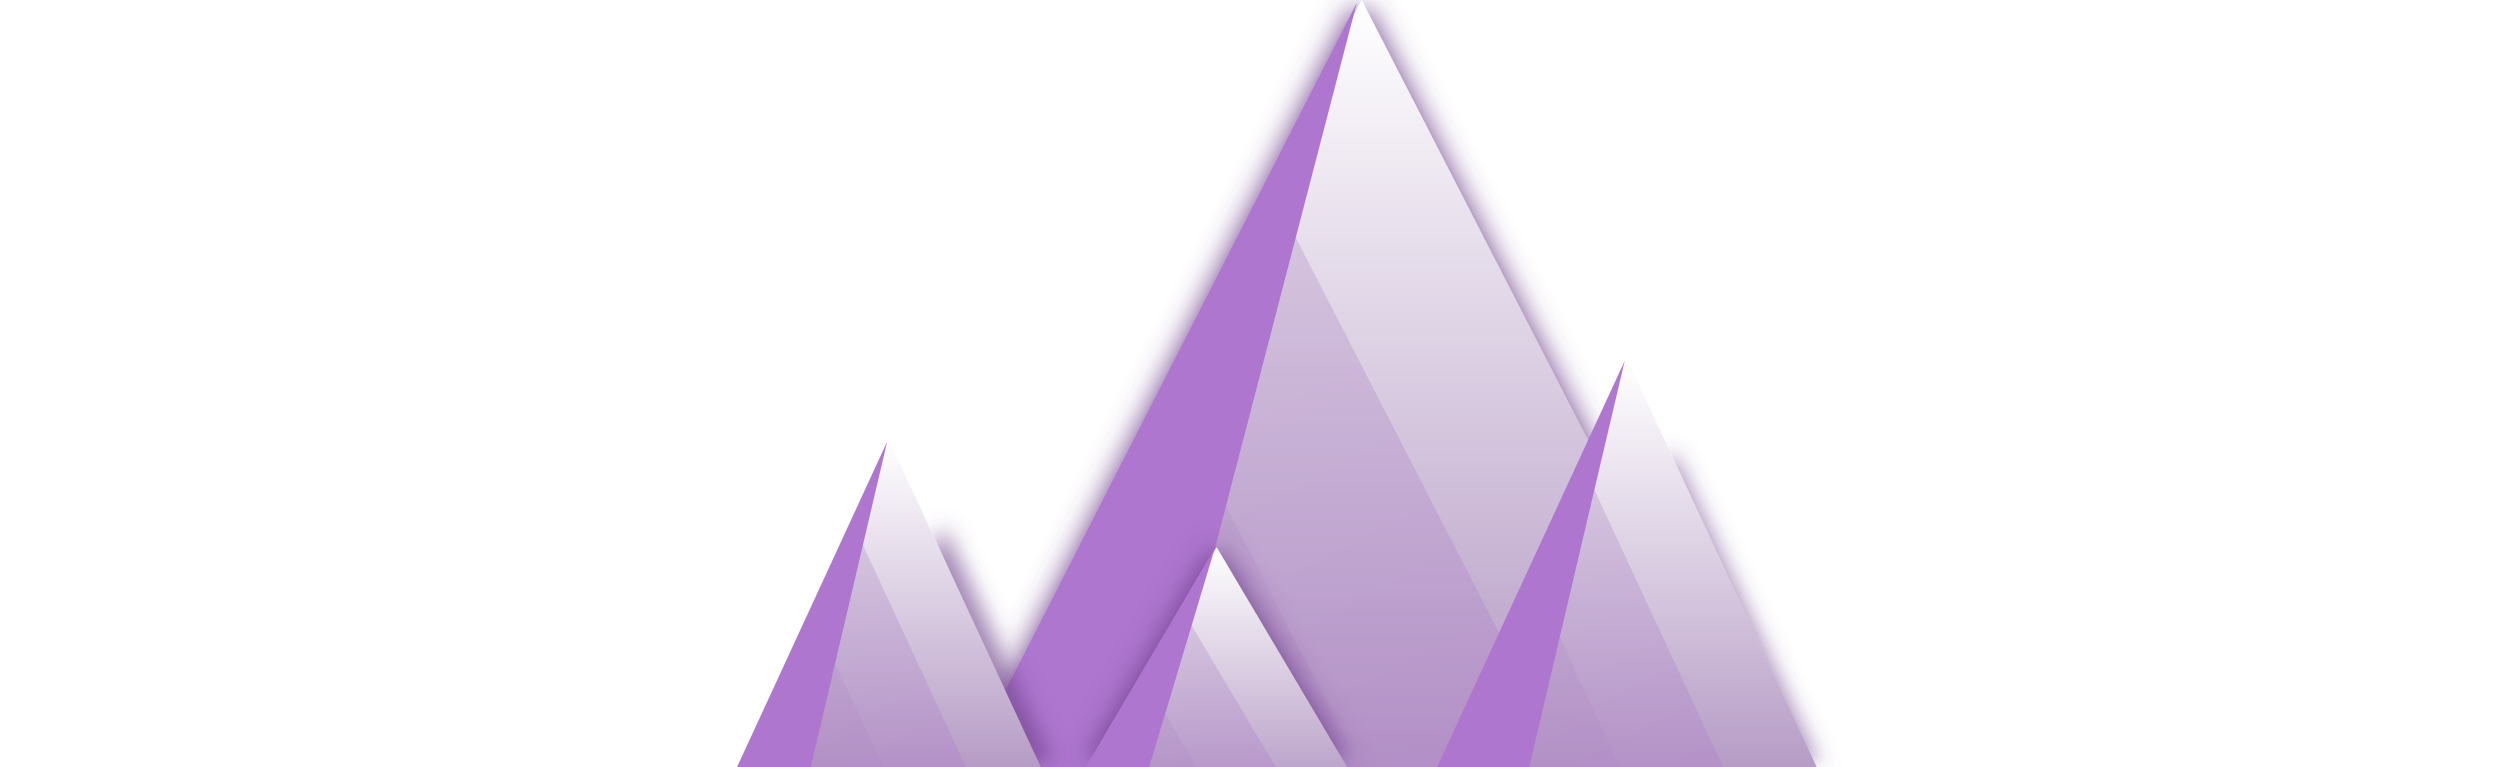
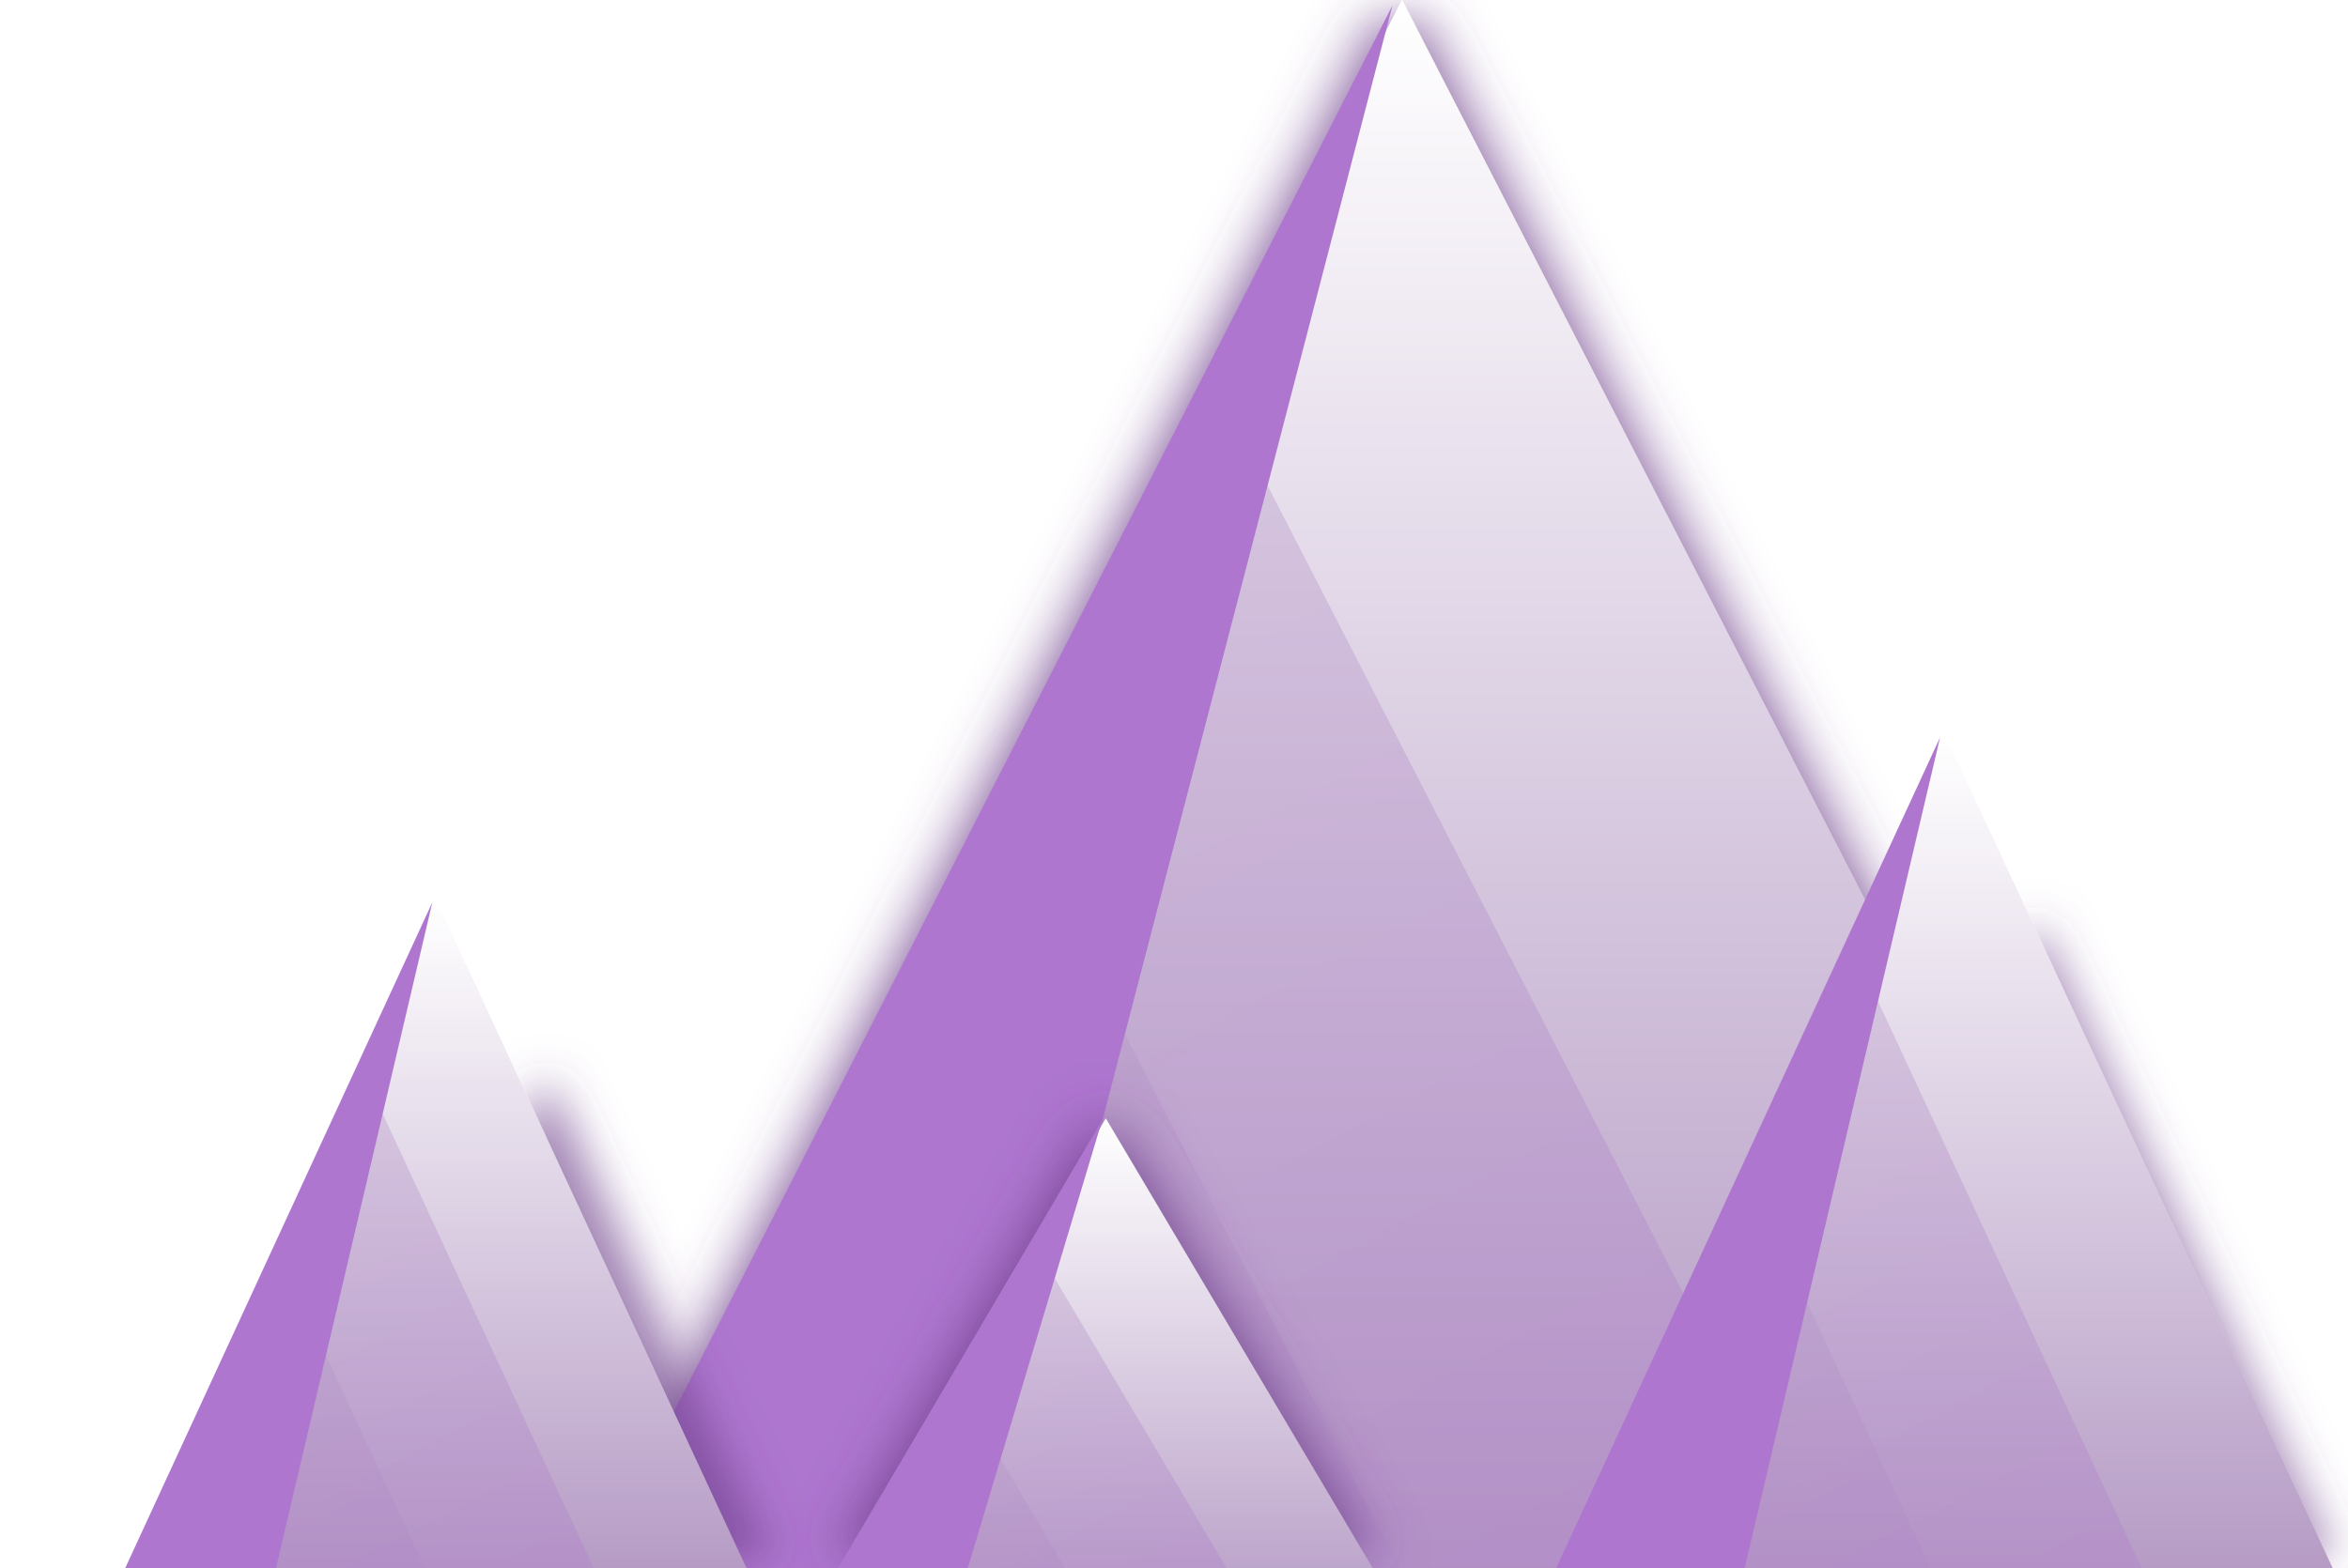
- <svg xmlns="http://www.w3.org/2000/svg" xmlns:xlink="http://www.w3.org/1999/xlink" id="Montanha" width="978" height="300" viewBox="0 0 978 653">
+ <svg xmlns="http://www.w3.org/2000/svg" xmlns:xlink="http://www.w3.org/1999/xlink" id="Montanha" width="100%" height="100%" viewBox="0 0 978 653">
  <defs>
    <style>
      .cls-1 {
        filter: url(#filter);
      }

      .cls-11, .cls-12, .cls-13, .cls-14, .cls-15, .cls-16, .cls-2, .cls-3, .cls-4, .cls-5, .cls-7, .cls-8, .cls-9 {
        fill-rule: evenodd;
      }

      .cls-2 {
        fill: url(#linear-gradient);
      }

      .cls-12, .cls-13, .cls-15, .cls-16, .cls-3, .cls-4, .cls-8, .cls-9 {
        opacity: 0.37;
      }

      .cls-3 {
        fill: url(#linear-gradient-2);
      }

      .cls-4 {
        fill: url(#linear-gradient-3);
      }

      .cls-5 {
        fill: #ae76cf;
      }

      .cls-6 {
        filter: url(#filter-2);
      }

      .cls-7 {
        fill: url(#linear-gradient-4);
      }

      .cls-8 {
        fill: url(#linear-gradient-5);
      }

      .cls-9 {
        fill: url(#linear-gradient-6);
      }

      .cls-10 {
        filter: url(#filter-3);
      }

      .cls-11 {
        fill: url(#linear-gradient-7);
      }

      .cls-12 {
        fill: url(#linear-gradient-8);
      }

      .cls-13 {
        fill: url(#linear-gradient-9);
      }

      .cls-14 {
        fill: url(#linear-gradient-10);
      }

      .cls-15 {
        fill: url(#linear-gradient-11);
      }

      .cls-16 {
        fill: url(#linear-gradient-12);
      }
    </style>
    <filter id="filter" filterUnits="userSpaceOnUse">
      <feOffset result="offset" in="SourceAlpha" />
      <feGaussianBlur result="blur" stdDeviation="12.329" />
      <feFlood result="flood" flood-color="#6d3c8a" />
      <feComposite result="composite" operator="in" in2="blur" />
      <feBlend result="blend" in="SourceGraphic" />
    </filter>
    <linearGradient id="linear-gradient" x1="1431" y1="1084.13" x2="1431" y2="427" gradientUnits="userSpaceOnUse">
      <stop offset="0" stop-color="#b398c3" />
      <stop offset="1" stop-color="#fff" />
    </linearGradient>
    <linearGradient id="linear-gradient-2" x1="1198.301" y1="625.469" x2="1547.699" y2="1282.59" gradientUnits="userSpaceOnUse">
      <stop offset="0" stop-color="#b398c3" />
      <stop offset="1" stop-color="#ae76cf" />
    </linearGradient>
    <linearGradient id="linear-gradient-3" x1="1137.3" y1="850.875" x2="1486.7" y2="1508" xlink:href="#linear-gradient-2" />
    <filter id="filter-2" filterUnits="userSpaceOnUse">
      <feOffset result="offset" dx="38.138" dy="78.195" in="SourceAlpha" />
      <feGaussianBlur result="blur" stdDeviation="9.592" />
      <feFlood result="flood" flood-color="#6d3c8a" flood-opacity="0.65" />
      <feComposite result="composite" operator="in" in2="blur" />
      <feBlend result="blend" in="SourceGraphic" />
    </filter>
    <linearGradient id="linear-gradient-4" x1="1657.065" y1="1094.09" x2="1657.065" y2="733" xlink:href="#linear-gradient" />
    <linearGradient id="linear-gradient-5" x1="1532.251" y1="842.063" x2="1724.249" y2="1203.16" xlink:href="#linear-gradient-2" />
    <linearGradient id="linear-gradient-6" x1="1501.941" y1="965.906" x2="1693.939" y2="1327" xlink:href="#linear-gradient-2" />
    <filter id="filter-3" filterUnits="userSpaceOnUse">
      <feOffset result="offset" dx="46.103" dy="73.78" in="SourceAlpha" />
      <feGaussianBlur result="blur" stdDeviation="9.592" />
      <feFlood result="flood" flood-color="#6d3c8a" flood-opacity="0.65" />
      <feComposite result="composite" operator="in" in2="blur" />
      <feBlend result="blend" in="SourceGraphic" />
    </filter>
    <linearGradient id="linear-gradient-7" x1="1028.657" y1="1091.34" x2="1028.657" y2="802" xlink:href="#linear-gradient" />
    <linearGradient id="linear-gradient-8" x1="928.663" y1="889.375" x2="1082.527" y2="1178.75" xlink:href="#linear-gradient-2" />
    <linearGradient id="linear-gradient-9" x1="904.428" y1="988.625" x2="1058.292" y2="1278" xlink:href="#linear-gradient-2" />
    <linearGradient id="linear-gradient-10" x1="1307.58" y1="1109.41" x2="1307.58" y2="893" xlink:href="#linear-gradient" />
    <linearGradient id="linear-gradient-11" x1="1228.009" y1="958.344" x2="1343.091" y2="1174.78" xlink:href="#linear-gradient-2" />
    <linearGradient id="linear-gradient-12" x1="1204.856" y1="1032.59" x2="1319.924" y2="1249" xlink:href="#linear-gradient-2" />
  </defs>
  <g id="Montanha-2" data-name="Montanha" class="cls-1">
    <path id="Polígono_1" data-name="Polígono 1" class="cls-2" d="M1431,426.987l338.01,657.133H1092.99Z" transform="translate(-847 -427)" />
    <path id="Polígono_1_copiar" data-name="Polígono 1 copiar" class="cls-3" d="M1373,625.469L1711.01,1282.6H1034.99Z" transform="translate(-847 -427)" />
    <path id="Polígono_1_copiar_2" data-name="Polígono 1 copiar 2" class="cls-4" d="M1312,850.865l338.01,657.125H973.994Z" transform="translate(-847 -427)" />
    <path id="Forma_1" data-name="Forma 1" class="cls-5" d="M1427,429.243L1257,1083H1093Z" transform="translate(-847 -427)" />
  </g>
  <g id="Montanha_copiar" data-name="Montanha copiar" class="cls-6">
    <path id="Polígono_1-2" data-name="Polígono 1" class="cls-7" d="M1657.07,733.006l167.95,361.084h-335.9Z" transform="translate(-847 -427)" />
    <path id="Polígono_1_copiar-2" data-name="Polígono 1 copiar" class="cls-8" d="M1628.25,842.069L1796.2,1203.15H1460.3Z" transform="translate(-847 -427)" />
    <path id="Polígono_1_copiar_2-2" data-name="Polígono 1 copiar 2" class="cls-9" d="M1597.94,965.92L1765.89,1327h-335.9Z" transform="translate(-847 -427)" />
    <path id="Forma_1-2" data-name="Forma 1" class="cls-5" d="M1655.08,734.245l-84.47,359.235h-81.49Z" transform="translate(-847 -427)" />
  </g>
  <g id="Montanha_2" data-name="Montanha 2" class="cls-10">
    <path id="Polígono_1-3" data-name="Polígono 1" class="cls-11" d="M1028.66,801.989l134.35,289.361h-268.7Z" transform="translate(-847 -427)" />
    <path id="Polígono_1_copiar-3" data-name="Polígono 1 copiar" class="cls-12" d="M1005.6,889.389l134.35,289.361h-268.7Z" transform="translate(-847 -427)" />
    <path id="Polígono_1_copiar_2-3" data-name="Polígono 1 copiar 2" class="cls-13" d="M981.357,988.64L1115.71,1278h-268.7Z" transform="translate(-847 -427)" />
    <path id="Forma_1-3" data-name="Forma 1" class="cls-5" d="M1027.07,802.982L959.5,1090.86H894.31Z" transform="translate(-847 -427)" />
  </g>
  <g id="Montanha_2_copiar" data-name="Montanha 2 copiar" class="cls-1">
    <path id="Polígono_1-4" data-name="Polígono 1" class="cls-14" d="M1307.59,892.99l128.39,216.41H1179.2Z" transform="translate(-847 -427)" />
    <path id="Polígono_1_copiar-4" data-name="Polígono 1 copiar" class="cls-15" d="M1285.56,958.357l128.39,216.413H1157.17Z" transform="translate(-847 -427)" />
    <path id="Polígono_1_copiar_2-4" data-name="Polígono 1 copiar 2" class="cls-16" d="M1262.39,1032.59L1390.78,1249H1133.99Z" transform="translate(-847 -427)" />
    <path id="Forma_1-4" data-name="Forma 1" class="cls-5" d="M1306.07,893.733L1241.5,1109.04h-62.3Z" transform="translate(-847 -427)" />
  </g>
</svg>
